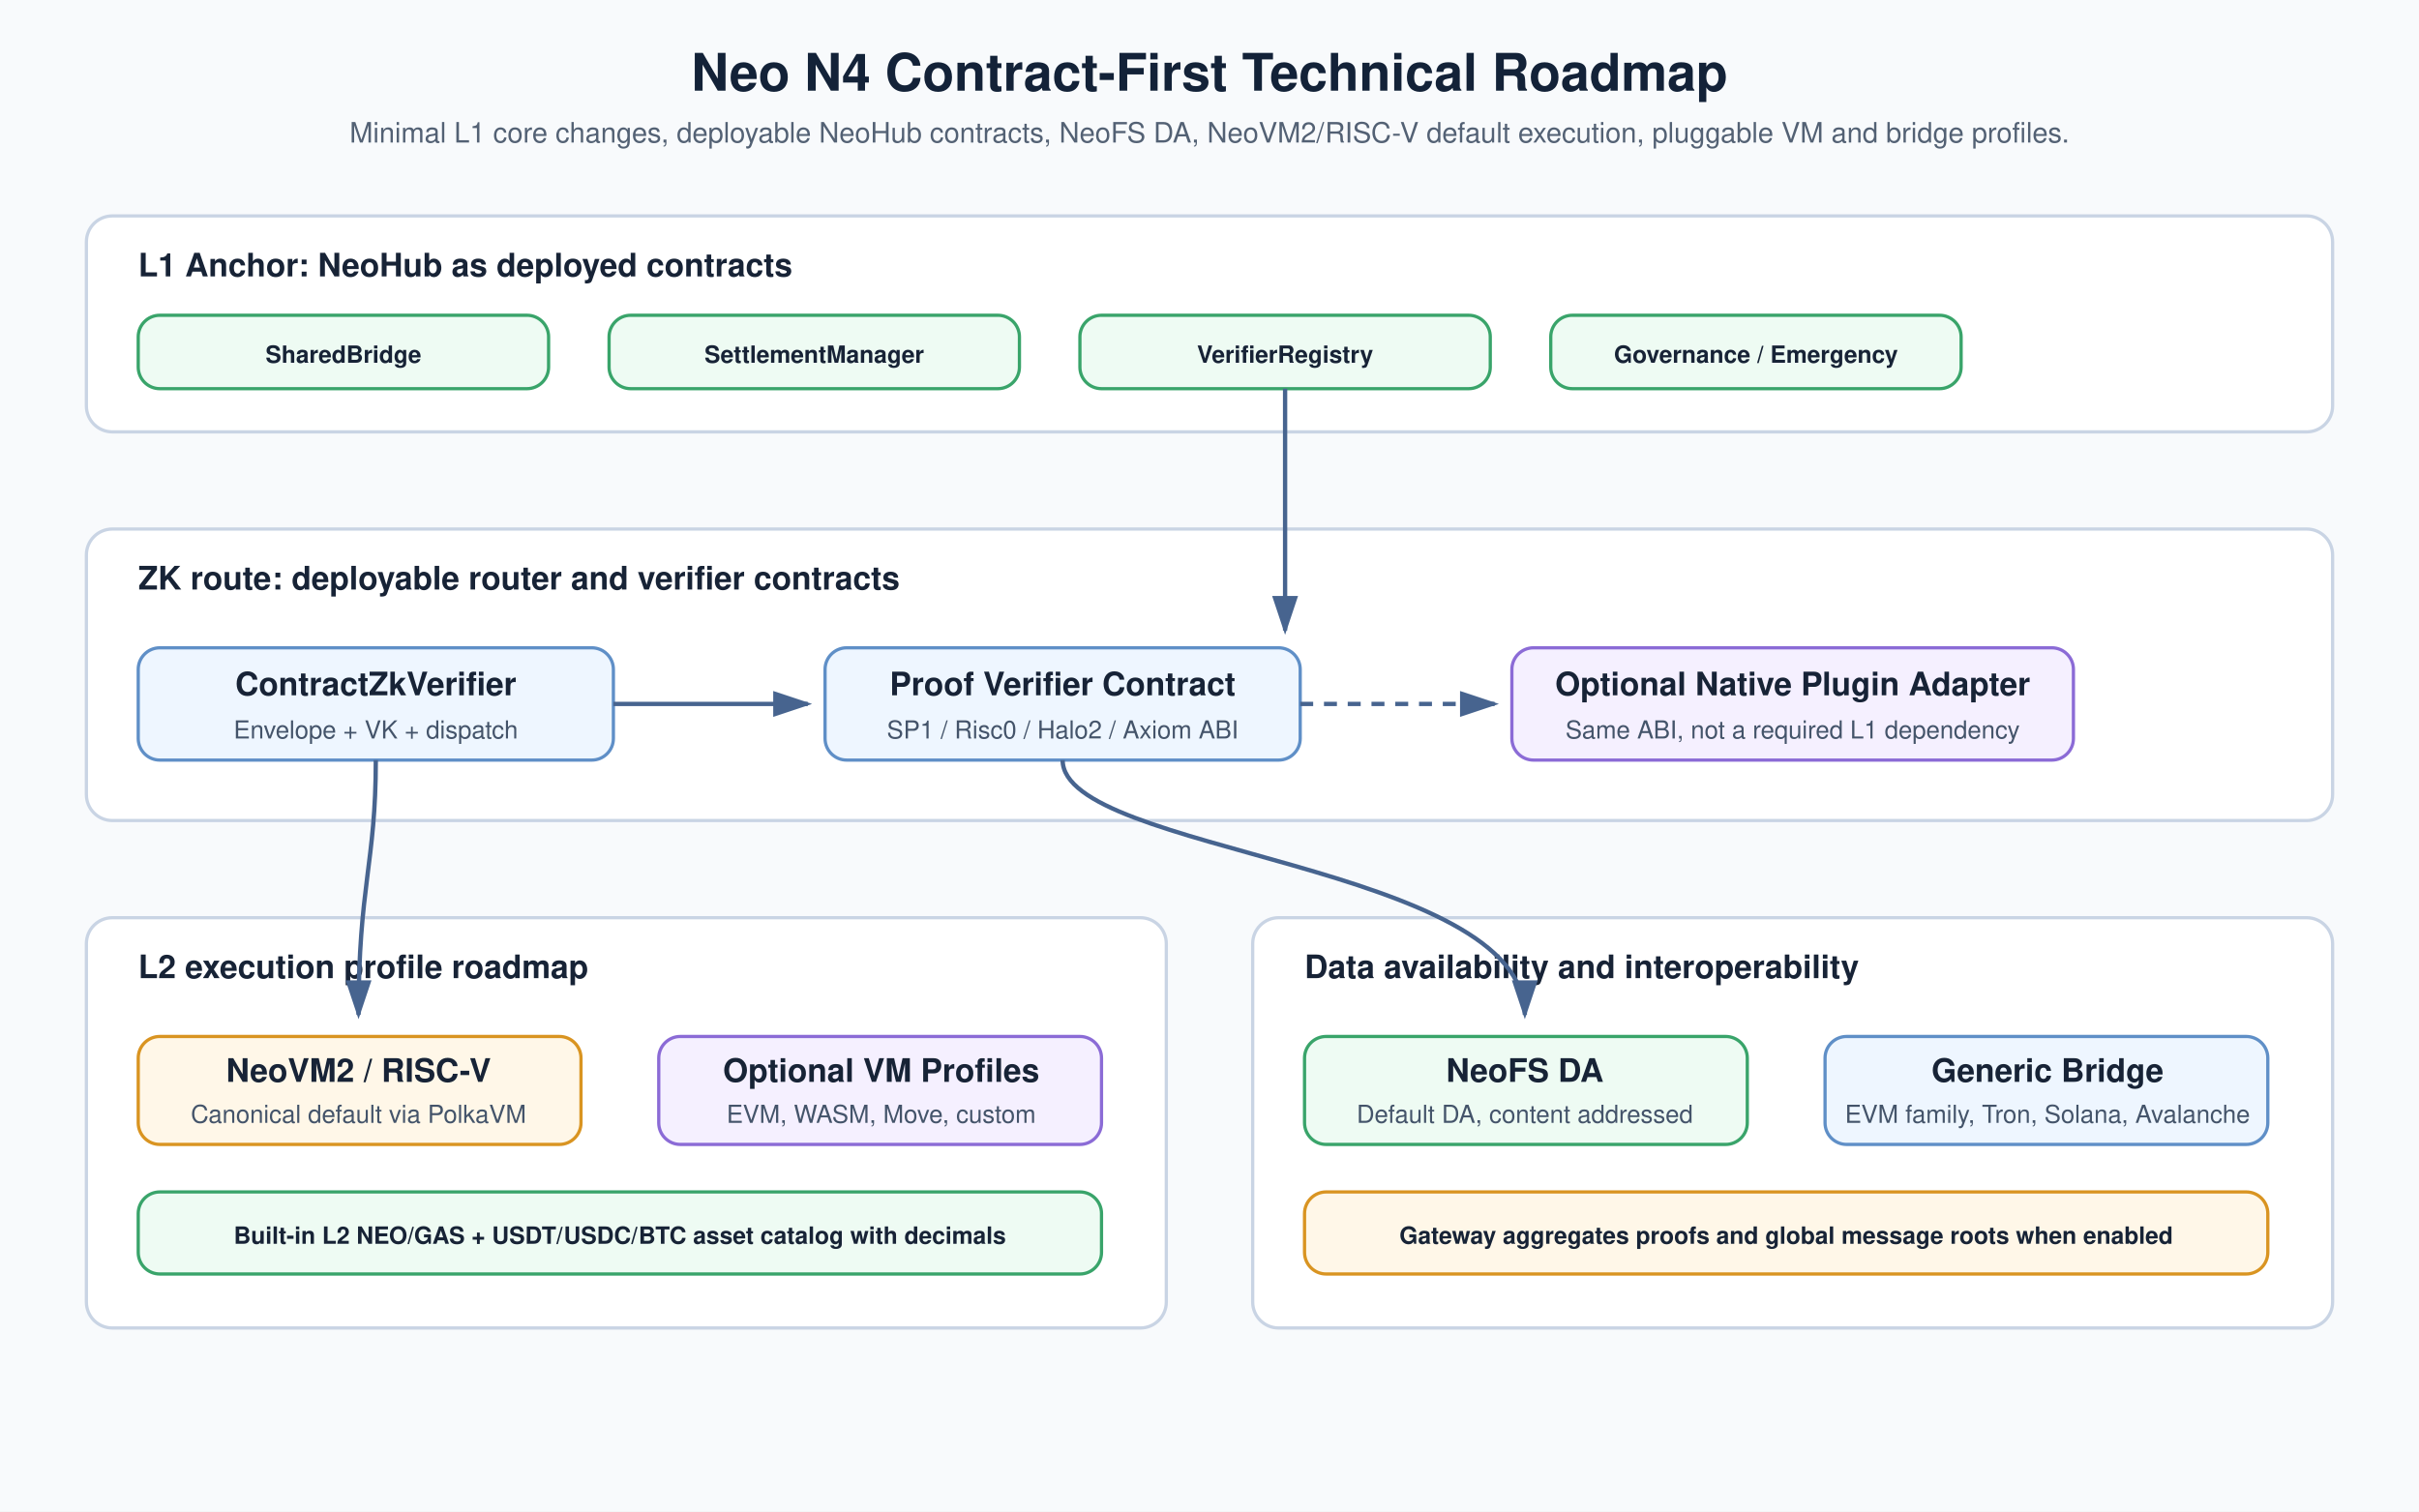
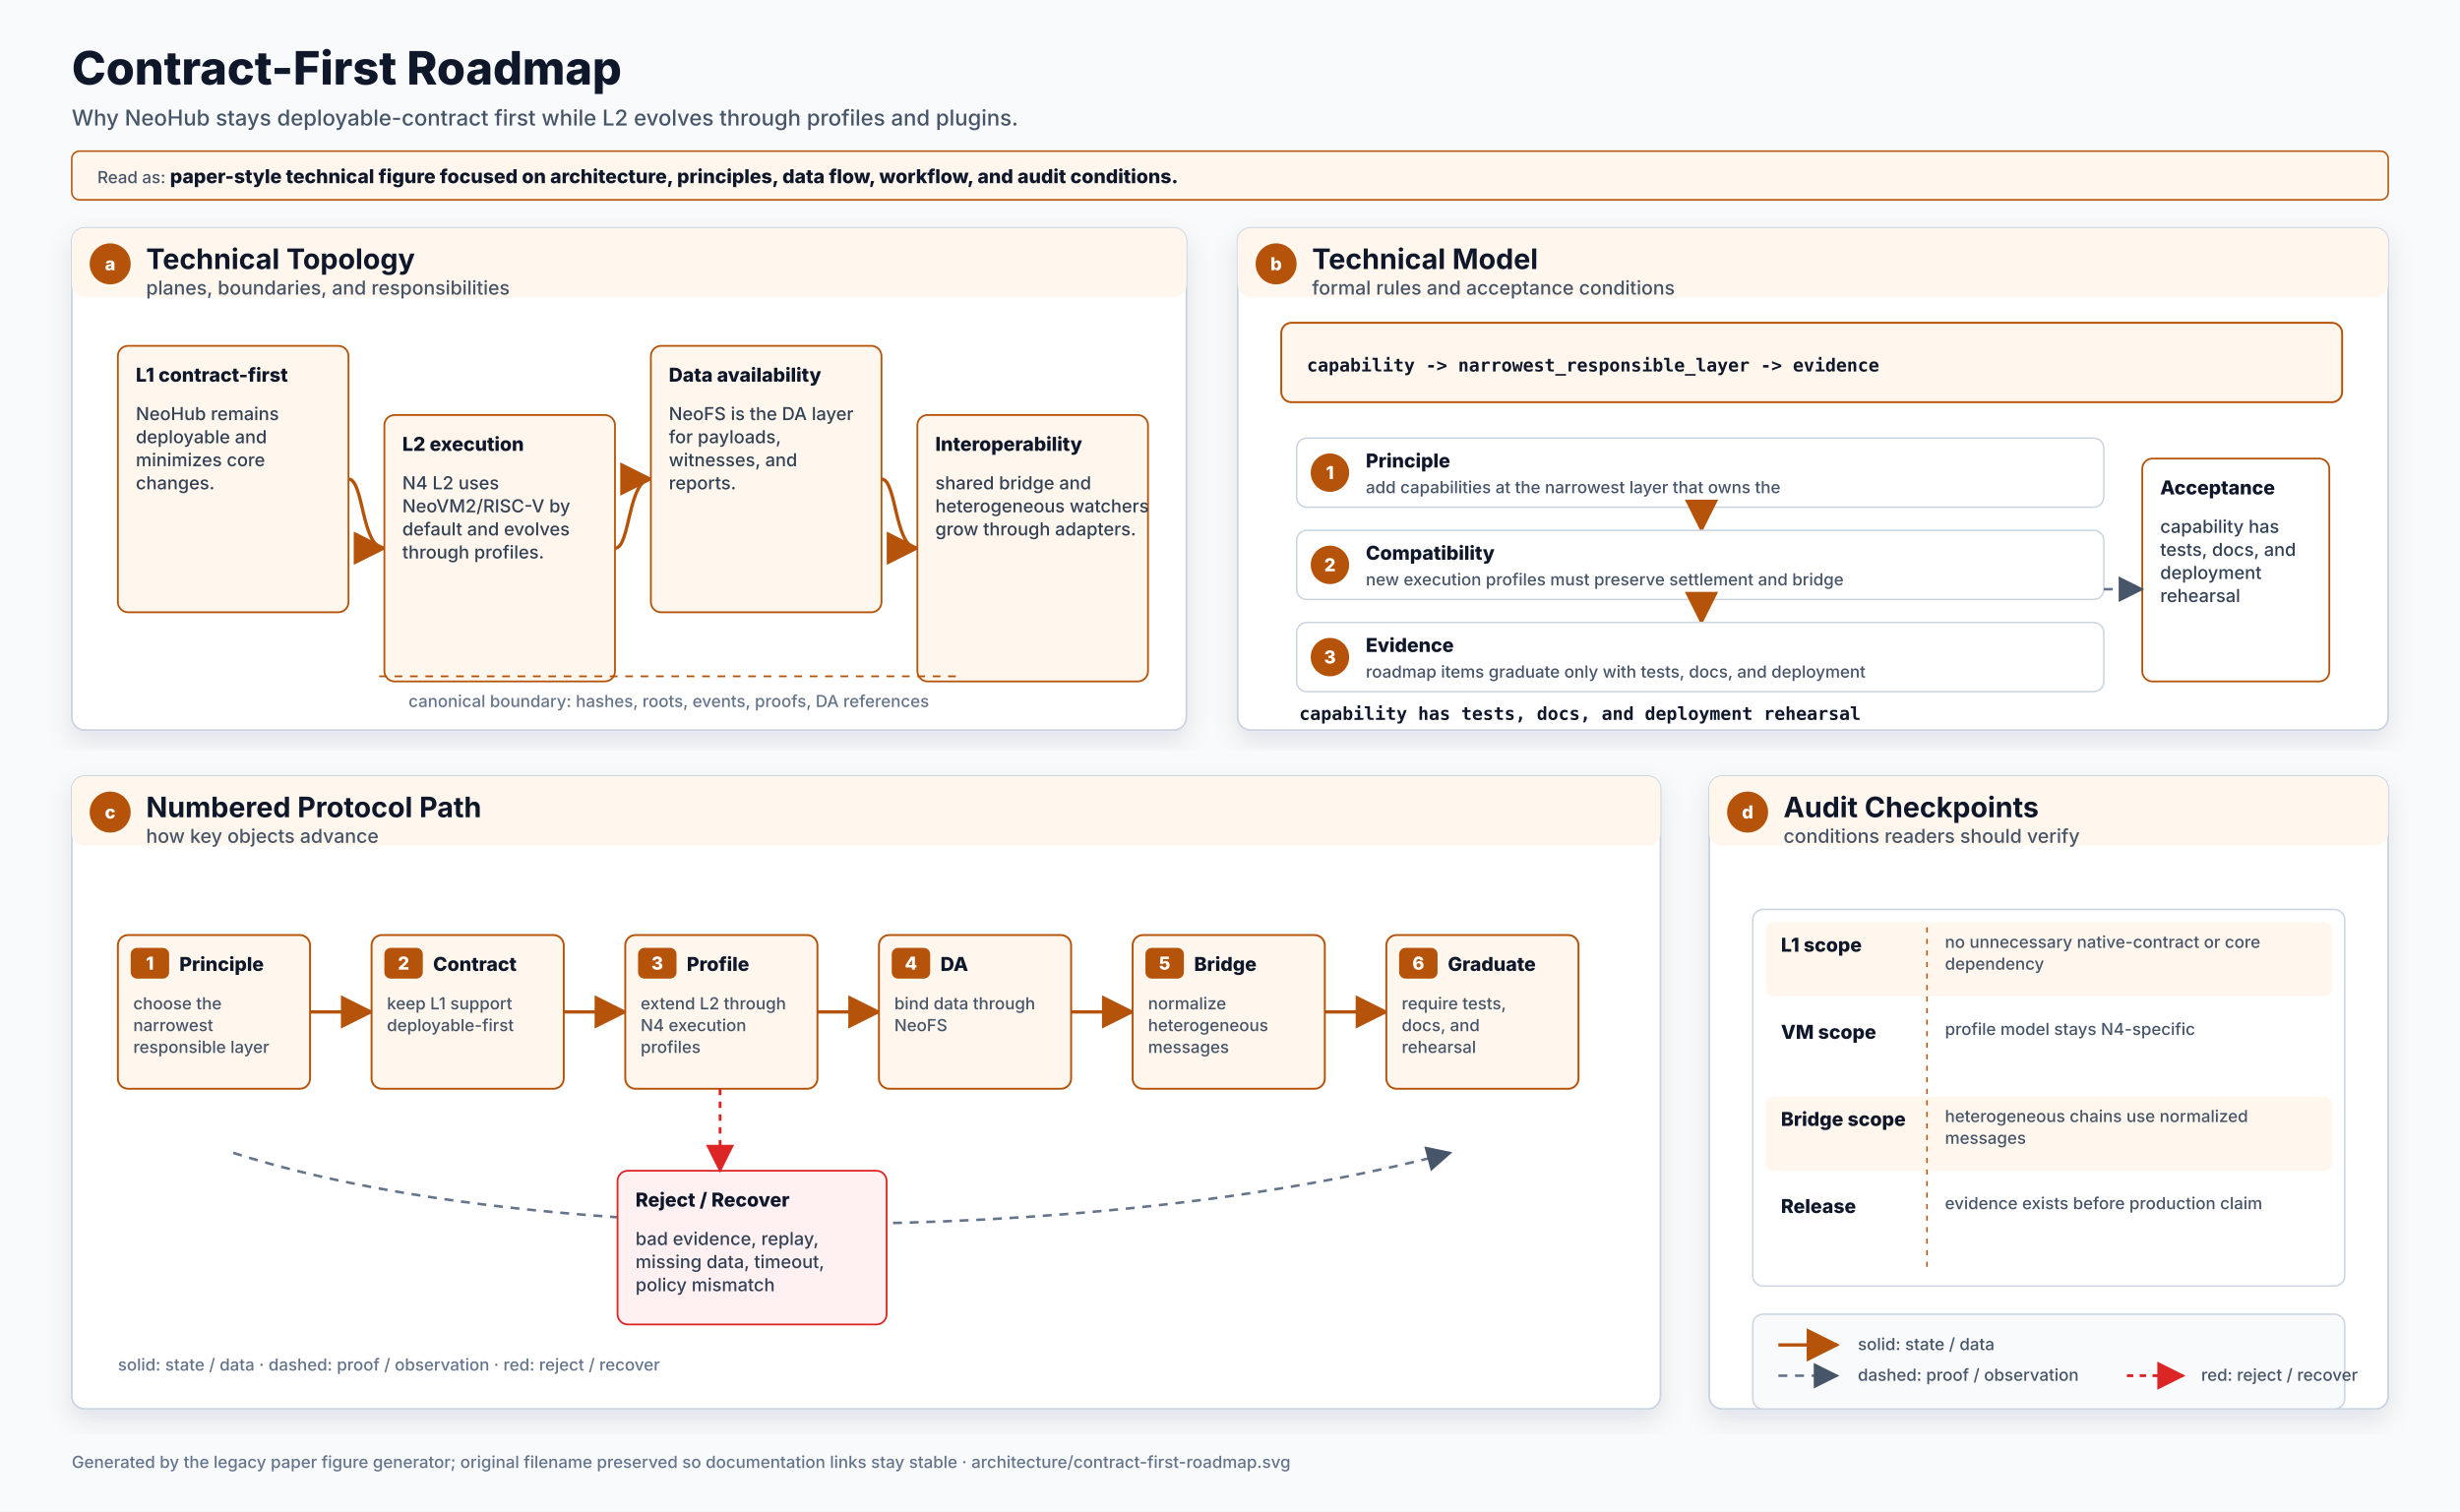
- <svg xmlns="http://www.w3.org/2000/svg" viewBox="0 0 1120 700" font-family="-apple-system, BlinkMacSystemFont, 'Segoe UI', Helvetica, Arial, sans-serif" role="img" aria-labelledby="title desc">
+ <svg xmlns="http://www.w3.org/2000/svg" width="1920" height="1180" viewBox="0 0 1920 1180" role="img" aria-label="Contract-First Roadmap">
  <defs>
-     <marker id="arrow" markerWidth="10" markerHeight="10" refX="8" refY="3" orient="auto" markerUnits="strokeWidth">
-       <path d="M0,0 L0,6 L9,3 z" fill="#47648f" />
+     <marker id="arrowAccent" viewBox="0 0 10 10" refX="9.2" refY="5" markerWidth="10" markerHeight="10" orient="auto">
+       <path d="M0,0 L10,5 L0,10 Z" fill="#b45309" />
    </marker>
+     <marker id="arrowGray" viewBox="0 0 10 10" refX="9.2" refY="5" markerWidth="10" markerHeight="10" orient="auto">
+       <path d="M0,0 L10,5 L0,10 Z" fill="#475569" />
+     </marker>
+     <marker id="arrowFault" viewBox="0 0 10 10" refX="9.2" refY="5" markerWidth="10" markerHeight="10" orient="auto">
+       <path d="M0,0 L10,5 L0,10 Z" fill="#dc2626" />
+     </marker>
+     <filter id="shadow" x="-3%" y="-4%" width="106%" height="108%">
+       <feDropShadow dx="0" dy="8" stdDeviation="10" flood-color="#0f172a" flood-opacity="0.10" />
+     </filter>
    <style>
-       .bg { fill: #f8fafc; }
-       .title { font-size: 24px; font-weight: 750; fill: #132238; }
-       .subtitle { font-size: 13px; fill: #536174; }
-       .lane { fill: #ffffff; stroke: #c9d4e4; stroke-width: 1.5; rx: 12; }
-       .card { fill: #eef6ff; stroke: #5f8fc7; stroke-width: 1.5; rx: 10; }
-       .card2 { fill: #eefbf3; stroke: #39a46a; stroke-width: 1.5; rx: 10; }
-       .card3 { fill: #fff7e8; stroke: #d99421; stroke-width: 1.5; rx: 10; }
-       .card4 { fill: #f5f0ff; stroke: #8b6bd6; stroke-width: 1.5; rx: 10; }
-       .label { font-size: 15px; font-weight: 700; fill: #172336; }
-       .small { font-size: 11.5px; fill: #44546a; }
-       .chip { font-size: 11px; font-weight: 650; fill: #172336; }
-       .line { stroke: #47648f; stroke-width: 2; fill: none; marker-end: url(#arrow); }
-       .dashed { stroke-dasharray: 6 5; }
-     </style>
+ .bg{fill:#f8fafc}.panel{fill:#ffffff;stroke:#cbd5e1;stroke-width:1.5;filter:url(#shadow)}
+ .title{font:800 36px 'Inter','Segoe UI',Arial,sans-serif;fill:#0f172a}.subtitle{font:500 17px 'Inter','Segoe UI',Arial,sans-serif;fill:#475569}
+ .panelTitle{font:750 22px 'Inter','Segoe UI',Arial,sans-serif;fill:#0f172a}.panelSub{font:500 15px 'Inter','Segoe UI',Arial,sans-serif;fill:#475569}
+ .strong{font:760 15px 'Inter','Segoe UI',Arial,sans-serif;fill:#0f172a}.body{font:500 14px 'Inter','Segoe UI',Arial,sans-serif;fill:#334155}.small{font:500 13px 'Inter','Segoe UI',Arial,sans-serif;fill:#475569}
+ .mono{font:650 14px 'Cascadia Mono','SFMono-Regular',Consolas,monospace;fill:#0f172a}.label{font:800 14px 'Inter','Segoe UI',Arial,sans-serif;fill:#ffffff}.caption{font:500 13px 'Inter','Segoe UI',Arial,sans-serif;fill:#64748b}
+ .accentArrow{stroke:#b45309;stroke-width:2.6;fill:none;marker-end:url(#arrowAccent)}.dashArrow{stroke:#64748b;stroke-width:2.0;fill:none;stroke-dasharray:7 6;marker-end:url(#arrowGray)}.faultArrow{stroke:#dc2626;stroke-width:2.2;fill:none;stroke-dasharray:5 5;marker-end:url(#arrowFault)}
+ </style>
  </defs>
-   <rect width="1120" height="700" class="bg" />
-   <text x="560" y="42" text-anchor="middle" class="title">Neo N4 Contract-First Technical Roadmap</text>
-   <text x="560" y="66" text-anchor="middle" class="subtitle">Minimal L1 core changes, deployable NeoHub contracts, NeoFS DA, NeoVM2/RISC-V default execution, pluggable VM and bridge profiles.</text>
-   <rect x="40" y="100" width="1040" height="100" class="lane" />
-   <text x="64" y="128" class="label">L1 Anchor: NeoHub as deployed contracts</text>
-   <rect x="64" y="146" width="190" height="34" class="card2" />
-   <text x="159" y="168" text-anchor="middle" class="chip">SharedBridge</text>
-   <rect x="282" y="146" width="190" height="34" class="card2" />
-   <text x="377" y="168" text-anchor="middle" class="chip">SettlementManager</text>
-   <rect x="500" y="146" width="190" height="34" class="card2" />
-   <text x="595" y="168" text-anchor="middle" class="chip">VerifierRegistry</text>
-   <rect x="718" y="146" width="190" height="34" class="card2" />
-   <text x="813" y="168" text-anchor="middle" class="chip">Governance / Emergency</text>
-   <rect x="40" y="245" width="1040" height="135" class="lane" />
-   <text x="64" y="273" class="label">ZK route: deployable router and verifier contracts</text>
-   <rect x="64" y="300" width="220" height="52" class="card" />
-   <text x="174" y="322" text-anchor="middle" class="label">ContractZkVerifier</text>
-   <text x="174" y="342" text-anchor="middle" class="small">Envelope + VK + dispatch</text>
-   <rect x="382" y="300" width="220" height="52" class="card" />
-   <text x="492" y="322" text-anchor="middle" class="label">Proof Verifier Contract</text>
-   <text x="492" y="342" text-anchor="middle" class="small">SP1 / Risc0 / Halo2 / Axiom ABI</text>
-   <rect x="700" y="300" width="260" height="52" class="card4" />
-   <text x="830" y="322" text-anchor="middle" class="label">Optional Native Plugin Adapter</text>
-   <text x="830" y="342" text-anchor="middle" class="small">Same ABI, not a required L1 dependency</text>
-   <path d="M284 326 H374" class="line" />
-   <path d="M602 326 H692" class="line dashed" />
-   <rect x="40" y="425" width="500" height="190" class="lane" />
-   <text x="64" y="453" class="label">L2 execution profile roadmap</text>
-   <rect x="64" y="480" width="205" height="50" class="card3" />
-   <text x="166" y="501" text-anchor="middle" class="label">NeoVM2 / RISC-V</text>
-   <text x="166" y="520" text-anchor="middle" class="small">Canonical default via PolkaVM</text>
-   <rect x="305" y="480" width="205" height="50" class="card4" />
-   <text x="408" y="501" text-anchor="middle" class="label">Optional VM Profiles</text>
-   <text x="408" y="520" text-anchor="middle" class="small">EVM, WASM, Move, custom</text>
-   <rect x="64" y="552" width="446" height="38" class="card2" />
-   <text x="287" y="576" text-anchor="middle" class="chip">Built-in L2 NEO/GAS + USDT/USDC/BTC asset catalog with decimals</text>
-   <rect x="580" y="425" width="500" height="190" class="lane" />
-   <text x="604" y="453" class="label">Data availability and interoperability</text>
-   <rect x="604" y="480" width="205" height="50" class="card2" />
-   <text x="706" y="501" text-anchor="middle" class="label">NeoFS DA</text>
-   <text x="706" y="520" text-anchor="middle" class="small">Default DA, content addressed</text>
-   <rect x="845" y="480" width="205" height="50" class="card" />
-   <text x="948" y="501" text-anchor="middle" class="label">Generic Bridge</text>
-   <text x="948" y="520" text-anchor="middle" class="small">EVM family, Tron, Solana, Avalanche</text>
-   <rect x="604" y="552" width="446" height="38" class="card3" />
-   <text x="827" y="576" text-anchor="middle" class="chip">Gateway aggregates proofs and global message roots when enabled</text>
-   <path d="M595 180 V292" class="line" />
-   <path d="M174 352 C174 400 166 410 166 470" class="line" />
-   <path d="M492 352 C492 395 706 400 706 470" class="line" />
+   <rect class="bg" width="1920" height="1180" />
+   <text x="56" y="66" class="title">Contract-First Roadmap</text>
+   <text x="56" y="98" class="subtitle">Why NeoHub stays deployable-contract first while L2 evolves through profiles and plugins.</text>
+   <rect x="56" y="118" width="1808" height="38" rx="6" fill="#fff7ed" stroke="#b45309" stroke-width="1.2" />
+   <text x="76" y="143" class="small">Read as: <tspan class="strong">paper-style technical figure focused on architecture, principles, data flow, workflow, and audit conditions.</tspan>
+   </text>
+   <rect x="56" y="178" width="870" height="392" rx="10" class="panel" />
+   <rect x="56" y="178" width="870" height="54" rx="10" fill="#fff7ed" />
+   <circle cx="86" cy="206" r="16" fill="#b45309" />
+   <text x="86" y="211" text-anchor="middle" class="label">a</text>
+   <text x="114" y="210" class="panelTitle">Technical Topology</text>
+   <text x="114" y="230" class="panelSub">planes, boundaries, and responsibilities</text>
+   <rect x="966" y="178" width="898" height="392" rx="10" class="panel" />
+   <rect x="966" y="178" width="898" height="54" rx="10" fill="#fff7ed" />
+   <circle cx="996" cy="206" r="16" fill="#b45309" />
+   <text x="996" y="211" text-anchor="middle" class="label">b</text>
+   <text x="1024" y="210" class="panelTitle">Technical Model</text>
+   <text x="1024" y="230" class="panelSub">formal rules and acceptance conditions</text>
+   <rect x="56" y="606" width="1240" height="494" rx="10" class="panel" />
+   <rect x="56" y="606" width="1240" height="54" rx="10" fill="#fff7ed" />
+   <circle cx="86" cy="634" r="16" fill="#b45309" />
+   <text x="86" y="639" text-anchor="middle" class="label">c</text>
+   <text x="114" y="638" class="panelTitle">Numbered Protocol Path</text>
+   <text x="114" y="658" class="panelSub">how key objects advance</text>
+   <rect x="1334" y="606" width="530" height="494" rx="10" class="panel" />
+   <rect x="1334" y="606" width="530" height="54" rx="10" fill="#fff7ed" />
+   <circle cx="1364" cy="634" r="16" fill="#b45309" />
+   <text x="1364" y="639" text-anchor="middle" class="label">d</text>
+   <text x="1392" y="638" class="panelTitle">Audit Checkpoints</text>
+   <text x="1392" y="658" class="panelSub">conditions readers should verify</text>
+   <rect x="92" y="270" width="180" height="208" rx="8" fill="#fff7ed" stroke="#b45309" stroke-width="1.4" />
+   <text x="106" y="298" class="strong">L1 contract-first</text>
+   <text x="106" y="328" class="body">NeoHub remains</text>
+   <text x="106" y="346" class="body">deployable and</text>
+   <text x="106" y="364" class="body">minimizes core</text>
+   <text x="106" y="382" class="body">changes.</text>
+   <path class="accentArrow" d="M272 374 C284 374 282 428 300 428" />
+   <rect x="300" y="324" width="180" height="208" rx="8" fill="#fff7ed" stroke="#b45309" stroke-width="1.4" />
+   <text x="314" y="352" class="strong">L2 execution</text>
+   <text x="314" y="382" class="body">N4 L2 uses</text>
+   <text x="314" y="400" class="body">NeoVM2/RISC-V by</text>
+   <text x="314" y="418" class="body">default and evolves</text>
+   <text x="314" y="436" class="body">through profiles.</text>
+   <path class="accentArrow" d="M480 428 C492 428 490 374 508 374" />
+   <rect x="508" y="270" width="180" height="208" rx="8" fill="#fff7ed" stroke="#b45309" stroke-width="1.4" />
+   <text x="522" y="298" class="strong">Data availability</text>
+   <text x="522" y="328" class="body">NeoFS is the DA layer</text>
+   <text x="522" y="346" class="body">for payloads,</text>
+   <text x="522" y="364" class="body">witnesses, and</text>
+   <text x="522" y="382" class="body">reports.</text>
+   <path class="accentArrow" d="M688 374 C700 374 698 428 716 428" />
+   <rect x="716" y="324" width="180" height="208" rx="8" fill="#fff7ed" stroke="#b45309" stroke-width="1.4" />
+   <text x="730" y="352" class="strong">Interoperability</text>
+   <text x="730" y="382" class="body">shared bridge and</text>
+   <text x="730" y="400" class="body">heterogeneous watchers</text>
+   <text x="730" y="418" class="body">grow through adapters.</text>
+   <line x1="296" y1="528" x2="752" y2="528" stroke="#b45309" stroke-width="1.4" stroke-dasharray="6 6" />
+   <text x="522" y="552" class="caption" text-anchor="middle">canonical boundary: hashes, roots, events, proofs, DA references</text>
+   <rect x="1000" y="252" width="828" height="62" rx="8" fill="#fff7ed" stroke="#b45309" stroke-width="1.5" />
+   <text x="1020" y="290" class="mono">capability -&gt; narrowest_responsible_layer -&gt; evidence</text>
+   <rect x="1012" y="342" width="630" height="54" rx="8" fill="#ffffff" stroke="#cbd5e1" stroke-width="1.2" />
+   <circle cx="1038" cy="369" r="15" fill="#b45309" />
+   <text x="1038" y="374" text-anchor="middle" class="label">1</text>
+   <text x="1066" y="365" class="strong">Principle</text>
+   <text x="1066" y="385" class="small">add capabilities at the narrowest layer that owns the</text>
+   <path class="accentArrow" d="M1328 396 L1328 414" />
+   <rect x="1012" y="414" width="630" height="54" rx="8" fill="#ffffff" stroke="#cbd5e1" stroke-width="1.2" />
+   <circle cx="1038" cy="441" r="15" fill="#b45309" />
+   <text x="1038" y="446" text-anchor="middle" class="label">2</text>
+   <text x="1066" y="437" class="strong">Compatibility</text>
+   <text x="1066" y="457" class="small">new execution profiles must preserve settlement and bridge</text>
+   <path class="accentArrow" d="M1328 468 L1328 486" />
+   <rect x="1012" y="486" width="630" height="54" rx="8" fill="#ffffff" stroke="#cbd5e1" stroke-width="1.2" />
+   <circle cx="1038" cy="513" r="15" fill="#b45309" />
+   <text x="1038" y="518" text-anchor="middle" class="label">3</text>
+   <text x="1066" y="509" class="strong">Evidence</text>
+   <text x="1066" y="529" class="small">roadmap items graduate only with tests, docs, and deployment</text>
+   <rect x="1672" y="358" width="146" height="174" rx="8" fill="#ffffff" stroke="#b45309" stroke-width="1.4" />
+   <text x="1686" y="386" class="strong">Acceptance</text>
+   <text x="1686" y="416" class="body">capability has</text>
+   <text x="1686" y="434" class="body">tests, docs, and</text>
+   <text x="1686" y="452" class="body">deployment</text>
+   <text x="1686" y="470" class="body">rehearsal</text>
+   <path class="dashArrow" d="M1642 460 L1672 460" />
+   <text x="1014" y="562" class="mono">capability has tests, docs, and deployment rehearsal</text>
+   <rect x="92" y="730" width="150" height="120" rx="8" fill="#fff7ed" stroke="#b45309" stroke-width="1.5" />
+   <rect x="102" y="740" width="30" height="24" rx="5" fill="#b45309" />
+   <text x="117" y="757" text-anchor="middle" class="label">1</text>
+   <text x="140" y="758" class="strong">Principle</text>
+   <text x="104" y="788" class="small">choose the</text>
+   <text x="104" y="805" class="small">narrowest</text>
+   <text x="104" y="822" class="small">responsible layer</text>
+   <path class="accentArrow" d="M242 790 L290 790" />
+   <rect x="290" y="730" width="150" height="120" rx="8" fill="#fff7ed" stroke="#b45309" stroke-width="1.5" />
+   <rect x="300" y="740" width="30" height="24" rx="5" fill="#b45309" />
+   <text x="315" y="757" text-anchor="middle" class="label">2</text>
+   <text x="338" y="758" class="strong">Contract</text>
+   <text x="302" y="788" class="small">keep L1 support</text>
+   <text x="302" y="805" class="small">deployable-first</text>
+   <path class="accentArrow" d="M440 790 L488 790" />
+   <rect x="488" y="730" width="150" height="120" rx="8" fill="#fff7ed" stroke="#b45309" stroke-width="1.5" />
+   <rect x="498" y="740" width="30" height="24" rx="5" fill="#b45309" />
+   <text x="513" y="757" text-anchor="middle" class="label">3</text>
+   <text x="536" y="758" class="strong">Profile</text>
+   <text x="500" y="788" class="small">extend L2 through</text>
+   <text x="500" y="805" class="small">N4 execution</text>
+   <text x="500" y="822" class="small">profiles</text>
+   <path class="accentArrow" d="M638 790 L686 790" />
+   <rect x="686" y="730" width="150" height="120" rx="8" fill="#fff7ed" stroke="#b45309" stroke-width="1.5" />
+   <rect x="696" y="740" width="30" height="24" rx="5" fill="#b45309" />
+   <text x="711" y="757" text-anchor="middle" class="label">4</text>
+   <text x="734" y="758" class="strong">DA</text>
+   <text x="698" y="788" class="small">bind data through</text>
+   <text x="698" y="805" class="small">NeoFS</text>
+   <path class="accentArrow" d="M836 790 L884 790" />
+   <rect x="884" y="730" width="150" height="120" rx="8" fill="#fff7ed" stroke="#b45309" stroke-width="1.5" />
+   <rect x="894" y="740" width="30" height="24" rx="5" fill="#b45309" />
+   <text x="909" y="757" text-anchor="middle" class="label">5</text>
+   <text x="932" y="758" class="strong">Bridge</text>
+   <text x="896" y="788" class="small">normalize</text>
+   <text x="896" y="805" class="small">heterogeneous</text>
+   <text x="896" y="822" class="small">messages</text>
+   <path class="accentArrow" d="M1034 790 L1082 790" />
+   <rect x="1082" y="730" width="150" height="120" rx="8" fill="#fff7ed" stroke="#b45309" stroke-width="1.5" />
+   <rect x="1092" y="740" width="30" height="24" rx="5" fill="#b45309" />
+   <text x="1107" y="757" text-anchor="middle" class="label">6</text>
+   <text x="1130" y="758" class="strong">Graduate</text>
+   <text x="1094" y="788" class="small">require tests,</text>
+   <text x="1094" y="805" class="small">docs, and</text>
+   <text x="1094" y="822" class="small">rehearsal</text>
+   <path class="dashArrow" d="M182 900 C412 974 852 974 1132 900" />
+   <rect x="482" y="914" width="210" height="120" rx="8" fill="#fff1f2" stroke="#dc2626" stroke-width="1.4" />
+   <text x="496" y="942" class="strong">Reject / Recover</text>
+   <text x="496" y="972" class="body">bad evidence, replay,</text>
+   <text x="496" y="990" class="body">missing data, timeout,</text>
+   <text x="496" y="1008" class="body">policy mismatch</text>
+   <path class="faultArrow" d="M562 850 L562 914" />
+   <text x="92" y="1070" class="caption">solid: state / data · dashed: proof / observation · red: reject / recover</text>
+   <rect x="1368" y="710" width="462" height="294" rx="8" fill="#ffffff" stroke="#cbd5e1" stroke-width="1.2" />
+   <rect x="1378" y="720" width="442" height="58" rx="6" fill="#fff7ed" />
+   <text x="1390" y="743" class="strong">L1 scope</text>
+   <text x="1518" y="740" class="small">no unnecessary native-contract or core</text>
+   <text x="1518" y="757" class="small">dependency</text>
+   <rect x="1378" y="788" width="442" height="58" rx="6" fill="#ffffff" />
+   <text x="1390" y="811" class="strong">VM scope</text>
+   <text x="1518" y="808" class="small">profile model stays N4-specific</text>
+   <rect x="1378" y="856" width="442" height="58" rx="6" fill="#fff7ed" />
+   <text x="1390" y="879" class="strong">Bridge scope</text>
+   <text x="1518" y="876" class="small">heterogeneous chains use normalized</text>
+   <text x="1518" y="893" class="small">messages</text>
+   <rect x="1378" y="924" width="442" height="58" rx="6" fill="#ffffff" />
+   <text x="1390" y="947" class="strong">Release</text>
+   <text x="1518" y="944" class="small">evidence exists before production claim</text>
+   <line x1="1504" y1="724" x2="1504" y2="992" stroke="#b45309" stroke-width="1.2" stroke-dasharray="4 5" />
+   <rect x="1368" y="1026" width="462" height="74" rx="8" fill="#f8fafc" stroke="#cbd5e1" stroke-width="1.2" />
+   <line x1="1388" y1="1050" x2="1434" y2="1050" stroke="#b45309" stroke-width="2.6" marker-end="url(#arrowAccent)" />
+   <text x="1450" y="1054" class="small">solid: state / data</text>
+   <line x1="1388" y1="1074" x2="1434" y2="1074" stroke="#64748b" stroke-width="2.0" stroke-dasharray="7 6" marker-end="url(#arrowGray)" />
+   <text x="1450" y="1078" class="small">dashed: proof / observation</text>
+   <line x1="1660" y1="1074" x2="1704" y2="1074" stroke="#dc2626" stroke-width="2.2" stroke-dasharray="5 5" marker-end="url(#arrowFault)" />
+   <text x="1718" y="1078" class="small">red: reject / recover</text>
+   <text x="56" y="1146" class="caption">Generated by the legacy paper figure generator; original filename preserved so documentation links stay stable · architecture/contract-first-roadmap.svg</text>
</svg>
